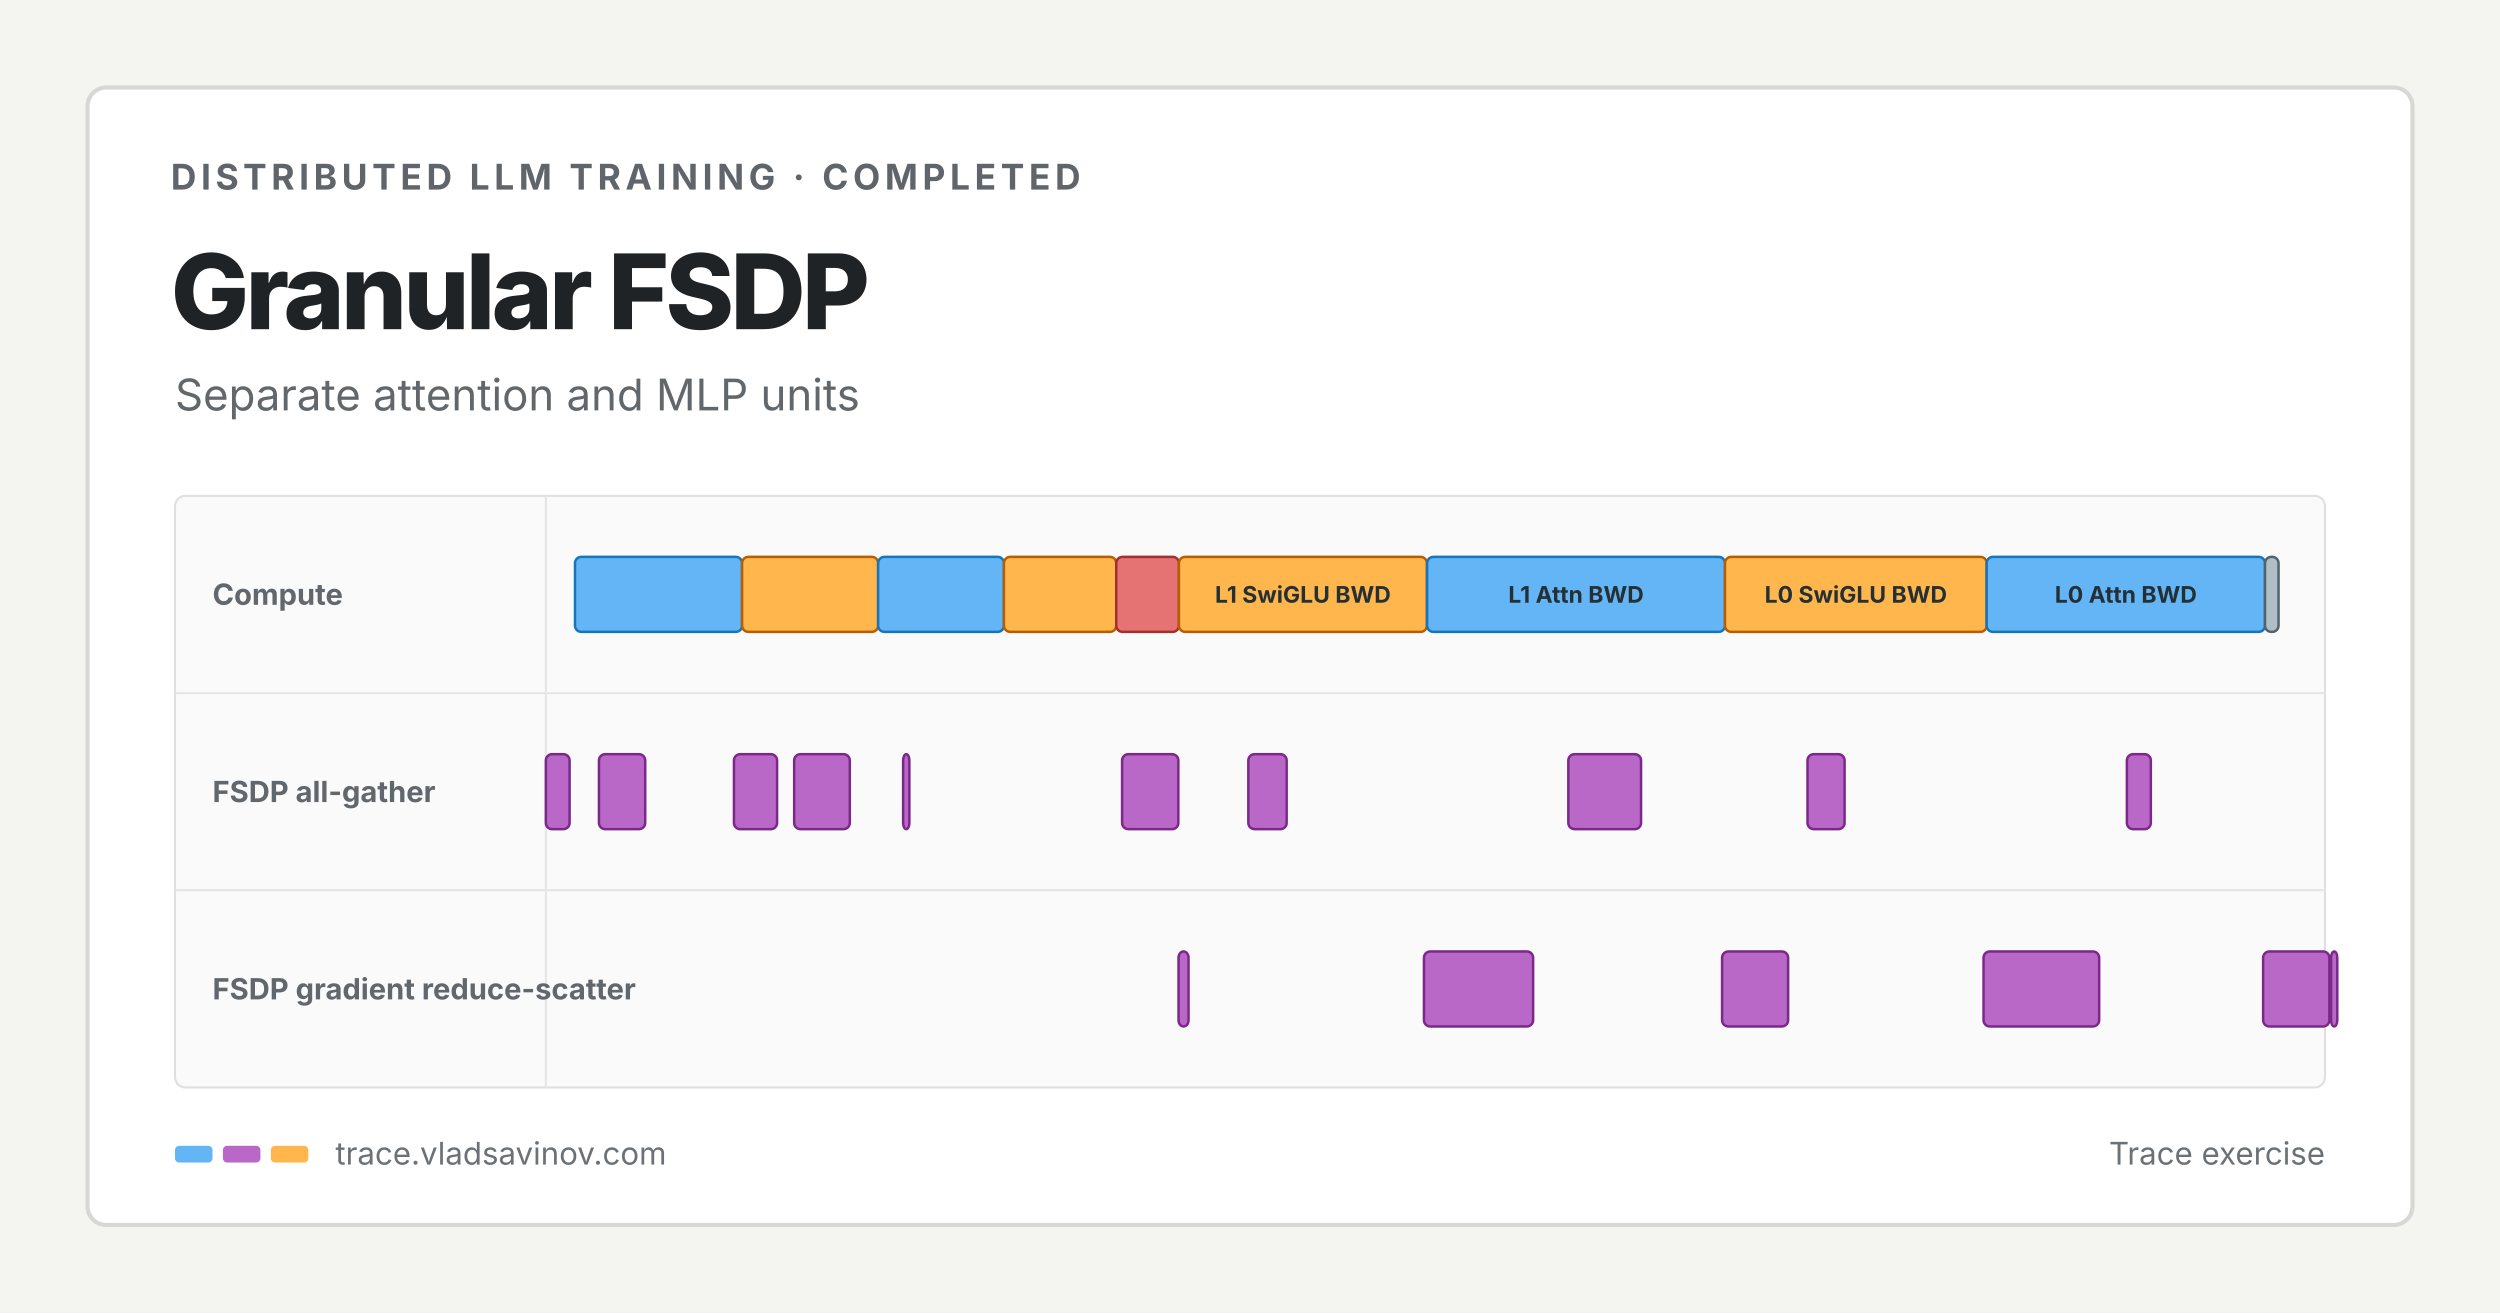
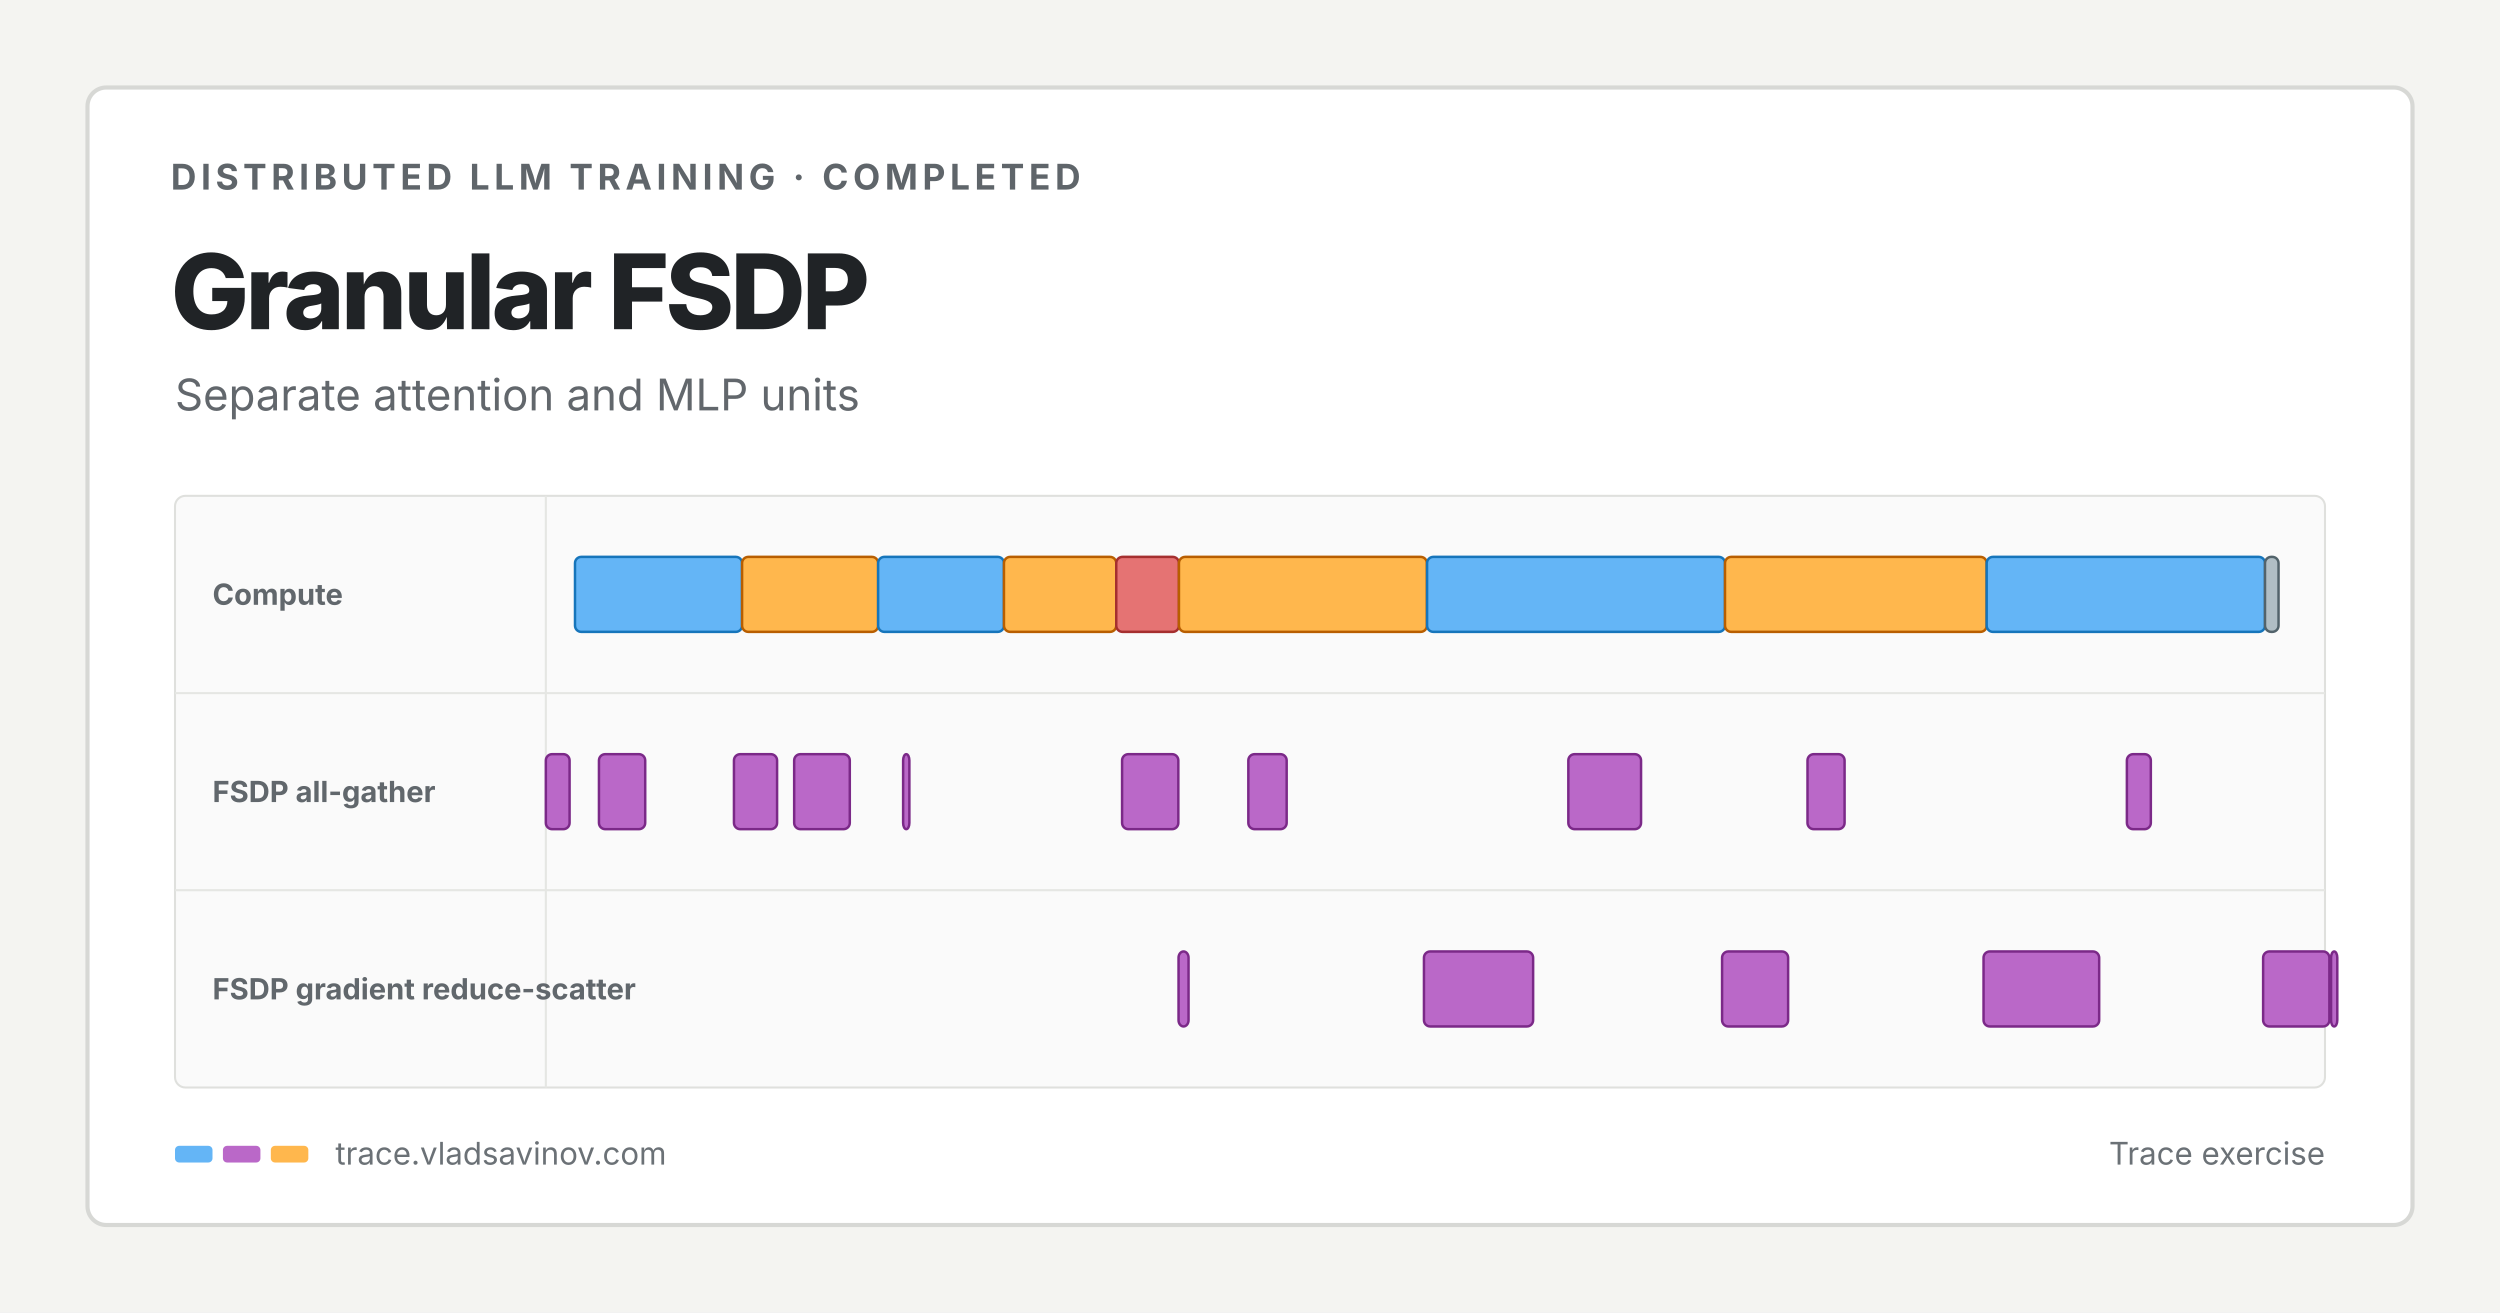
<svg xmlns="http://www.w3.org/2000/svg" width="1200" height="630" viewBox="0 0 1200 630" role="img" aria-labelledby="title desc">
-   <defs>
-     <clipPath id="block-0">
-       <rect x="262.0" y="362.0" width="11.4" height="36.0" rx="3" />
-     </clipPath>
-     <clipPath id="block-1">
-       <rect x="276.0" y="267.3" width="80.2" height="36.0" rx="3" />
-     </clipPath>
-     <clipPath id="block-2">
-       <rect x="287.5" y="362.0" width="22.2" height="36.0" rx="3" />
-     </clipPath>
-     <clipPath id="block-3">
-       <rect x="356.2" y="267.3" width="65.3" height="36.0" rx="3" />
-     </clipPath>
-     <clipPath id="block-4">
-       <rect x="352.3" y="362.0" width="20.7" height="36.0" rx="3" />
-     </clipPath>
-     <clipPath id="block-5">
-       <rect x="381.2" y="362.0" width="26.7" height="36.0" rx="3" />
-     </clipPath>
-     <clipPath id="block-6">
-       <rect x="421.5" y="267.3" width="60.4" height="36.0" rx="3" />
-     </clipPath>
-     <clipPath id="block-7">
-       <rect x="433.5" y="362.0" width="3.0" height="36.0" rx="3" />
-     </clipPath>
-     <clipPath id="block-8">
-       <rect x="481.9" y="267.3" width="53.9" height="36.0" rx="3" />
-     </clipPath>
-     <clipPath id="block-9">
-       <rect x="535.8" y="267.3" width="30.1" height="36.0" rx="3" />
-     </clipPath>
-     <clipPath id="block-10">
-       <rect x="538.6" y="362.0" width="27.0" height="36.0" rx="3" />
-     </clipPath>
-     <clipPath id="block-11">
-       <rect x="565.7" y="456.7" width="4.8" height="36.0" rx="3" />
-     </clipPath>
-     <clipPath id="block-12">
-       <rect x="565.9" y="267.3" width="119.0" height="36.0" rx="3" />
-     </clipPath>
-     <clipPath id="block-13">
-       <rect x="599.2" y="362.0" width="18.4" height="36.0" rx="3" />
-     </clipPath>
-     <clipPath id="block-14">
-       <rect x="683.5" y="456.7" width="52.4" height="36.0" rx="3" />
-     </clipPath>
-     <clipPath id="block-15">
-       <rect x="685.0" y="267.3" width="143.0" height="36.0" rx="3" />
-     </clipPath>
-     <clipPath id="block-16">
-       <rect x="752.8" y="362.0" width="34.9" height="36.0" rx="3" />
-     </clipPath>
-     <clipPath id="block-17">
-       <rect x="826.6" y="456.7" width="31.7" height="36.0" rx="3" />
-     </clipPath>
-     <clipPath id="block-18">
-       <rect x="828.0" y="267.3" width="125.6" height="36.0" rx="3" />
-     </clipPath>
-     <clipPath id="block-19">
-       <rect x="867.6" y="362.0" width="17.8" height="36.0" rx="3" />
-     </clipPath>
-     <clipPath id="block-20">
-       <rect x="952.1" y="456.7" width="55.5" height="36.0" rx="3" />
-     </clipPath>
-     <clipPath id="block-21">
-       <rect x="953.6" y="267.3" width="133.6" height="36.0" rx="3" />
-     </clipPath>
-     <clipPath id="block-22">
-       <rect x="1020.9" y="362.0" width="11.5" height="36.0" rx="3" />
-     </clipPath>
-     <clipPath id="block-23">
-       <rect x="1086.3" y="456.7" width="31.8" height="36.0" rx="3" />
-     </clipPath>
-     <clipPath id="block-24">
-       <rect x="1087.2" y="267.3" width="6.5" height="36.0" rx="3" />
-     </clipPath>
-     <clipPath id="block-25">
-       <rect x="1118.9" y="456.7" width="3.0" height="36.0" rx="3" />
-     </clipPath>
-   </defs>
  <rect width="1200" height="630" fill="#f4f4f1" />
  <rect x="42" y="42" width="1116" height="546" rx="9" fill="#fff" stroke="#d7d8d5" stroke-width="2" />
  <g font-family="Inter, Arial, sans-serif">
    <text x="82" y="91" fill="#5f656a" font-size="17" font-weight="700" letter-spacing="2.2">DISTRIBUTED LLM TRAINING · COMPLETED</text>
    <text x="82" y="158" fill="#202326" font-size="50" font-weight="760" letter-spacing="-1.8">Granular FSDP</text>
    <text x="84" y="197" fill="#62676c" font-size="21">Separate attention and MLP units</text>
    <rect x="84" y="238" width="1032" height="284" rx="5" fill="#fafafa" stroke="#dfe0dd" />
    <g stroke="#e5e6e3" stroke-width="1">
      <line x1="262" y1="238" x2="262" y2="522" />
      <line x1="84" y1="332.7" x2="1116" y2="332.7" />
      <line x1="84" y1="427.3" x2="1116" y2="427.3" />
    </g>
    <g fill="#61676c" font-size="14" font-weight="650">
      <text x="102" y="290.3">Compute</text>
      <text x="102" y="385.0">FSDP all-gather</text>
      <text x="102" y="479.7">FSDP gradient reduce-scatter</text>
    </g>
    <g>
      <rect x="262.0" y="362.0" width="11.4" height="36.0" rx="3" fill="#ba68c8" stroke="#7b2988" stroke-width="1.2" />
      <rect x="276.0" y="267.3" width="80.2" height="36.0" rx="3" fill="#64b5f6" stroke="#1675bb" stroke-width="1.2" />
      <rect x="287.5" y="362.0" width="22.2" height="36.0" rx="3" fill="#ba68c8" stroke="#7b2988" stroke-width="1.2" />
      <rect x="356.2" y="267.3" width="65.3" height="36.0" rx="3" fill="#ffb74d" stroke="#b85e00" stroke-width="1.2" />
      <rect x="352.3" y="362.0" width="20.7" height="36.0" rx="3" fill="#ba68c8" stroke="#7b2988" stroke-width="1.2" />
      <rect x="381.2" y="362.0" width="26.7" height="36.0" rx="3" fill="#ba68c8" stroke="#7b2988" stroke-width="1.2" />
      <rect x="421.5" y="267.3" width="60.4" height="36.0" rx="3" fill="#64b5f6" stroke="#1675bb" stroke-width="1.2" />
      <rect x="433.5" y="362.0" width="3.0" height="36.0" rx="3" fill="#ba68c8" stroke="#7b2988" stroke-width="1.2" />
      <rect x="481.9" y="267.3" width="53.9" height="36.0" rx="3" fill="#ffb74d" stroke="#b85e00" stroke-width="1.2" />
      <rect x="535.8" y="267.3" width="30.1" height="36.0" rx="3" fill="#e57373" stroke="#a52f2f" stroke-width="1.2" />
      <rect x="538.6" y="362.0" width="27.0" height="36.0" rx="3" fill="#ba68c8" stroke="#7b2988" stroke-width="1.2" />
      <rect x="565.7" y="456.7" width="4.8" height="36.0" rx="3" fill="#ba68c8" stroke="#7b2988" stroke-width="1.2" />
      <rect x="565.9" y="267.3" width="119.0" height="36.0" rx="3" fill="#ffb74d" stroke="#b85e00" stroke-width="1.2" />
      <rect x="599.2" y="362.0" width="18.4" height="36.0" rx="3" fill="#ba68c8" stroke="#7b2988" stroke-width="1.2" />
      <rect x="683.5" y="456.7" width="52.4" height="36.0" rx="3" fill="#ba68c8" stroke="#7b2988" stroke-width="1.2" />
      <rect x="685.0" y="267.3" width="143.0" height="36.0" rx="3" fill="#64b5f6" stroke="#1675bb" stroke-width="1.2" />
      <rect x="752.8" y="362.0" width="34.9" height="36.0" rx="3" fill="#ba68c8" stroke="#7b2988" stroke-width="1.2" />
      <rect x="826.6" y="456.7" width="31.7" height="36.0" rx="3" fill="#ba68c8" stroke="#7b2988" stroke-width="1.2" />
      <rect x="828.0" y="267.3" width="125.6" height="36.0" rx="3" fill="#ffb74d" stroke="#b85e00" stroke-width="1.2" />
      <rect x="867.6" y="362.0" width="17.8" height="36.0" rx="3" fill="#ba68c8" stroke="#7b2988" stroke-width="1.2" />
      <rect x="952.1" y="456.7" width="55.5" height="36.0" rx="3" fill="#ba68c8" stroke="#7b2988" stroke-width="1.2" />
      <rect x="953.6" y="267.3" width="133.6" height="36.0" rx="3" fill="#64b5f6" stroke="#1675bb" stroke-width="1.2" />
      <rect x="1020.9" y="362.0" width="11.5" height="36.0" rx="3" fill="#ba68c8" stroke="#7b2988" stroke-width="1.2" />
      <rect x="1086.3" y="456.7" width="31.8" height="36.0" rx="3" fill="#ba68c8" stroke="#7b2988" stroke-width="1.2" />
      <rect x="1087.2" y="267.3" width="6.5" height="36.0" rx="3" fill="#b0bec5" stroke="#52636b" stroke-width="1.2" />
      <rect x="1118.9" y="456.7" width="3.0" height="36.0" rx="3" fill="#ba68c8" stroke="#7b2988" stroke-width="1.2" />
    </g>
-     <g fill="#253035" font-size="11" font-weight="700">
-       <text x="625.4" y="289.3" text-anchor="middle" clip-path="url(#block-12)">L1 SwiGLU BWD</text>
-       <text x="756.5" y="289.3" text-anchor="middle" clip-path="url(#block-15)">L1 Attn BWD</text>
-       <text x="890.8" y="289.3" text-anchor="middle" clip-path="url(#block-18)">L0 SwiGLU BWD</text>
-       <text x="1020.4" y="289.3" text-anchor="middle" clip-path="url(#block-21)">L0 Attn BWD</text>
-     </g>
    <g transform="translate(84 550)">
      <rect width="18" height="8" rx="2" fill="#64b5f6" />
      <rect x="23" width="18" height="8" rx="2" fill="#ba68c8" />
      <rect x="46" width="18" height="8" rx="2" fill="#ffb74d" />
      <text x="77" y="9" fill="#6b7176" font-size="15">trace.vladsavinov.com</text>
      <text x="1032" y="9" text-anchor="end" fill="#6b7176" font-size="15">Trace exercise</text>
    </g>
  </g>
</svg>
